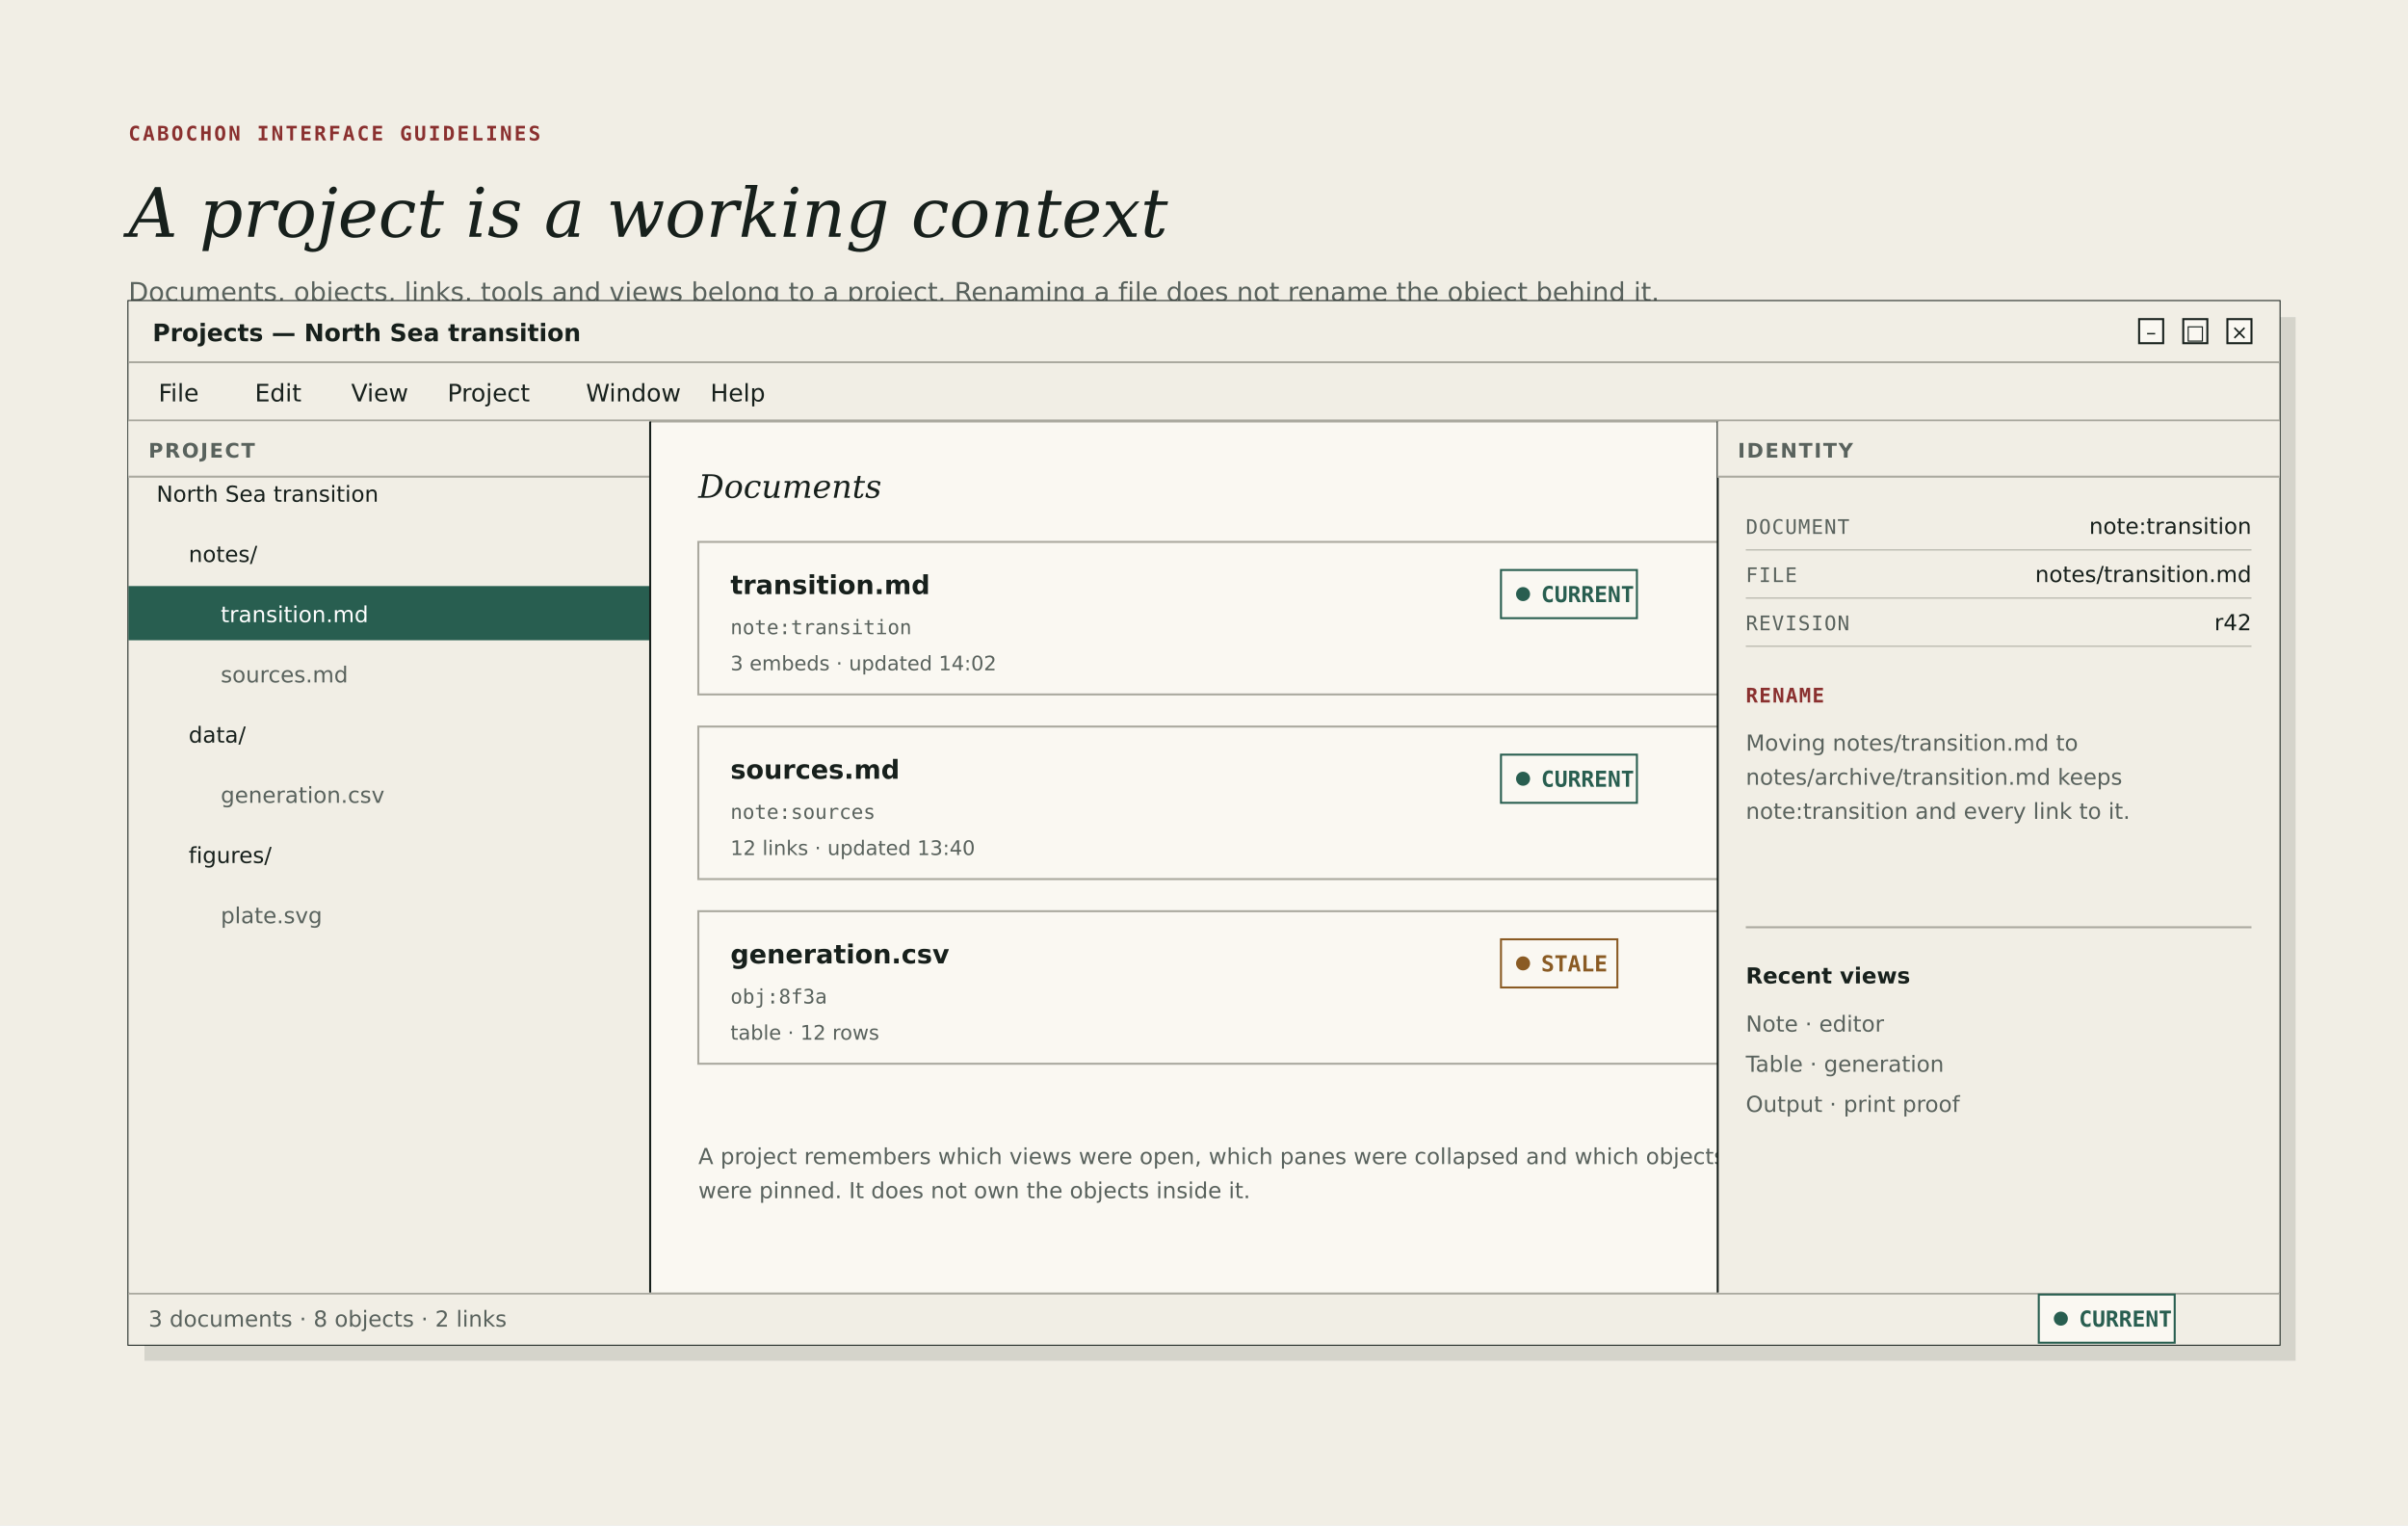
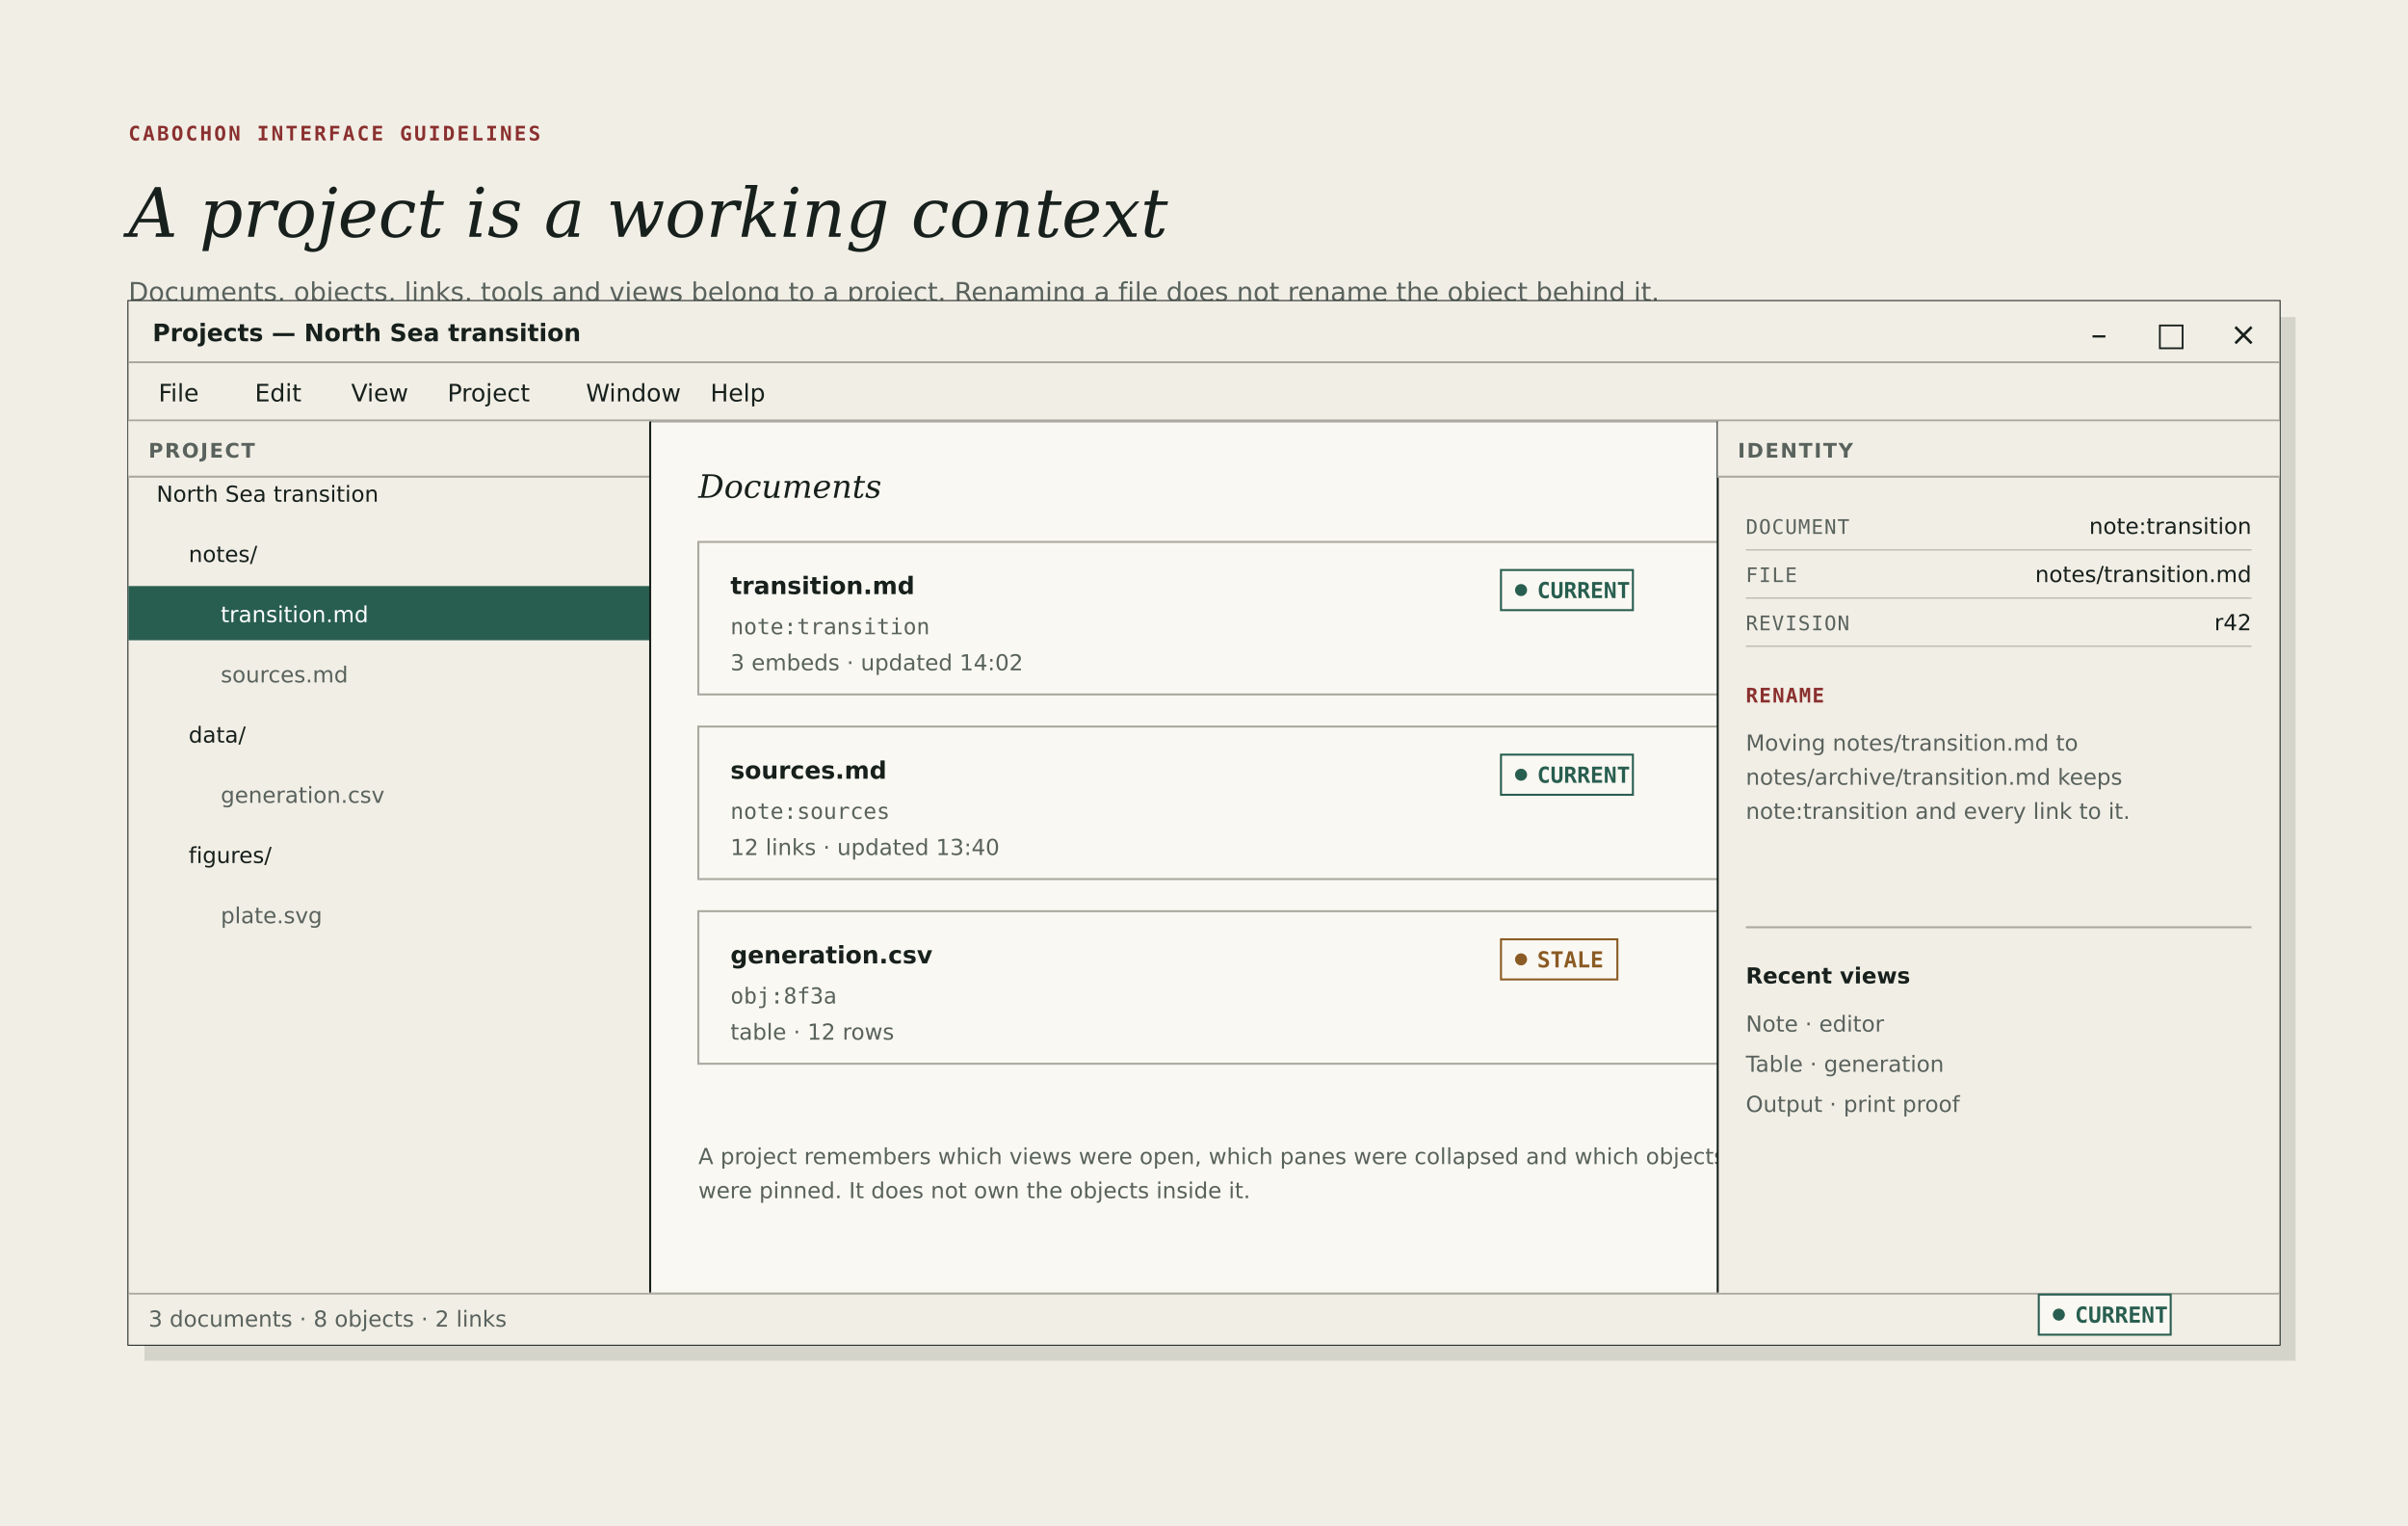
<svg xmlns="http://www.w3.org/2000/svg" viewBox="0 0 1200 760" width="1200" height="760" role="img" aria-labelledby="title desc">
  <rect width="1200" height="760" fill="#F1EEE5" />
  <text x="64" y="70" fill="#8A302F" font-family="'DejaVu Sans Mono', 'Liberation Mono', monospace" font-size="10" font-weight="bold" text-anchor="start" font-style="normal" letter-spacing="1.1">CABOCHON INTERFACE GUIDELINES</text>
  <text x="64" y="118" fill="#17201C" font-family="Georgia, 'DejaVu Serif', 'Times New Roman', serif" font-size="34" font-weight="normal" text-anchor="start" font-style="italic">A project is a working context</text>
  <text x="64" y="150" fill="#59625D" font-family="'DejaVu Sans', 'Liberation Sans', Arial, sans-serif" font-size="13" font-weight="normal" text-anchor="start" font-style="normal">Documents, objects, links, tools and views belong to a project. Renaming a file does not rename the object behind it.</text>
  <rect x="72" y="158" width="1072" height="520" fill="#17201C20" stroke-width="1" rx="0" />
  <rect x="64" y="150" width="1072" height="520" fill="#FAF8F2" stroke="#17201C" stroke-width="1" rx="0" />
  <rect x="64" y="150" width="1072" height="31" fill="#F1EEE5" stroke-width="1" rx="0" />
  <line x1="64" y1="180.5" x2="1136" y2="180.5" stroke="#AAA99F" stroke-width="1" />
  <text x="76" y="170" fill="#17201C" font-family="'DejaVu Sans', 'Liberation Sans', Arial, sans-serif" font-size="12" font-weight="bold" text-anchor="start" font-style="normal">Projects — North Sea transition</text>
-   <rect x="1066" y="159" width="12" height="12" fill="#FAF8F2" stroke="#17201C" stroke-width="1" rx="0" />
-   <text x="1072" y="169" fill="#17201C" font-family="'DejaVu Sans', 'Liberation Sans', Arial, sans-serif" font-size="10" font-weight="normal" text-anchor="middle" font-style="normal">–</text>
-   <rect x="1088" y="159" width="12" height="12" fill="#FAF8F2" stroke="#17201C" stroke-width="1" rx="0" />
-   <text x="1094" y="169" fill="#17201C" font-family="'DejaVu Sans', 'Liberation Sans', Arial, sans-serif" font-size="10" font-weight="normal" text-anchor="middle" font-style="normal">□</text>
-   <rect x="1110" y="159" width="12" height="12" fill="#FAF8F2" stroke="#17201C" stroke-width="1" rx="0" />
-   <text x="1116" y="169" fill="#17201C" font-family="'DejaVu Sans', 'Liberation Sans', Arial, sans-serif" font-size="10" font-weight="normal" text-anchor="middle" font-style="normal">×</text>
+   <text x="1046" y="172" fill="#17201C" font-family="'DejaVu Sans', 'Liberation Sans', Arial, sans-serif" font-size="16" font-weight="normal" text-anchor="middle" font-style="normal">–</text>
+   <text x="1082" y="172" fill="#17201C" font-family="'DejaVu Sans', 'Liberation Sans', Arial, sans-serif" font-size="16" font-weight="normal" text-anchor="middle" font-style="normal">□</text>
+   <text x="1118" y="172" fill="#17201C" font-family="'DejaVu Sans', 'Liberation Sans', Arial, sans-serif" font-size="16" font-weight="normal" text-anchor="middle" font-style="normal">×</text>
  <rect x="64" y="181" width="1072" height="29" fill="#F1EEE5" stroke-width="1" rx="0" />
  <line x1="64" y1="209.5" x2="1136" y2="209.5" stroke="#AAA99F" stroke-width="1" />
  <text x="79" y="200" fill="#17201C" font-family="'DejaVu Sans', 'Liberation Sans', Arial, sans-serif" font-size="12" font-weight="normal" text-anchor="start" font-style="normal">File</text>
  <text x="127" y="200" fill="#17201C" font-family="'DejaVu Sans', 'Liberation Sans', Arial, sans-serif" font-size="12" font-weight="normal" text-anchor="start" font-style="normal">Edit</text>
  <text x="175" y="200" fill="#17201C" font-family="'DejaVu Sans', 'Liberation Sans', Arial, sans-serif" font-size="12" font-weight="normal" text-anchor="start" font-style="normal">View</text>
  <text x="223" y="200" fill="#17201C" font-family="'DejaVu Sans', 'Liberation Sans', Arial, sans-serif" font-size="12" font-weight="normal" text-anchor="start" font-style="normal">Project</text>
  <text x="292" y="200" fill="#17201C" font-family="'DejaVu Sans', 'Liberation Sans', Arial, sans-serif" font-size="12" font-weight="normal" text-anchor="start" font-style="normal">Window</text>
  <text x="354" y="200" fill="#17201C" font-family="'DejaVu Sans', 'Liberation Sans', Arial, sans-serif" font-size="12" font-weight="normal" text-anchor="start" font-style="normal">Help</text>
  <line x1="64" y1="210" x2="1136" y2="210" stroke="#AAA99F" stroke-width="1" />
  <rect x="64" y="644" width="1072" height="26" fill="#F1EEE5" stroke-width="1" rx="0" />
  <line x1="64" y1="644.5" x2="1136" y2="644.5" stroke="#AAA99F" stroke-width="1" />
  <text x="74" y="661" fill="#59625D" font-family="'DejaVu Sans', 'Liberation Sans', Arial, sans-serif" font-size="11" font-weight="normal" text-anchor="start" font-style="normal">3 documents · 8 objects · 2 links</text>
-   <rect x="1016" y="645" width="67.74" height="24" fill="#FAF8F2" stroke="#285E50" stroke-width="1" rx="0" />
-   <circle cx="1027" cy="657" r="3.5" fill="#285E50" stroke-width="1" />
-   <text x="1036" y="661" fill="#285E50" font-family="'DejaVu Sans Mono', 'Liberation Mono', monospace" font-size="11" font-weight="bold" text-anchor="start" font-style="normal">CURRENT</text>
+   <rect x="1016" y="645" width="65.74" height="20" fill="#FAF8F2" stroke="#285E50" stroke-width="1" rx="0" />
+   <circle cx="1026" cy="655" r="3" fill="#285E50" stroke-width="1" />
+   <text x="1034" y="659" fill="#285E50" font-family="'DejaVu Sans Mono', 'Liberation Mono', monospace" font-size="11" font-weight="bold" text-anchor="start" font-style="normal">CURRENT</text>
  <rect x="64" y="210" width="260" height="434" fill="#F1EEE5" stroke-width="1" rx="0" />
  <rect x="64" y="210" width="260" height="28" fill="#F1EEE5" stroke-width="1" rx="0" />
  <line x1="64" y1="237.5" x2="324" y2="237.5" stroke="#AAA99F" stroke-width="1" />
  <text x="74" y="228" fill="#59625D" font-family="'DejaVu Sans', 'Liberation Sans', Arial, sans-serif" font-size="10" font-weight="bold" text-anchor="start" font-style="normal" letter-spacing="0.8">PROJECT</text>
  <text x="78" y="250" fill="#17201C" font-family="'DejaVu Sans', 'Liberation Sans', Arial, sans-serif" font-size="11" font-weight="normal" text-anchor="start" font-style="normal">North Sea transition</text>
  <text x="94" y="280" fill="#17201C" font-family="'DejaVu Sans', 'Liberation Sans', Arial, sans-serif" font-size="11" font-weight="normal" text-anchor="start" font-style="normal">notes/</text>
  <rect x="64" y="292" width="260" height="27" fill="#285E50" stroke-width="1" rx="0" />
  <text x="110" y="310" fill="#FFFFFF" font-family="'DejaVu Sans', 'Liberation Sans', Arial, sans-serif" font-size="11" font-weight="normal" text-anchor="start" font-style="normal">transition.md</text>
  <text x="110" y="340" fill="#59625D" font-family="'DejaVu Sans', 'Liberation Sans', Arial, sans-serif" font-size="11" font-weight="normal" text-anchor="start" font-style="normal">sources.md</text>
  <text x="94" y="370" fill="#17201C" font-family="'DejaVu Sans', 'Liberation Sans', Arial, sans-serif" font-size="11" font-weight="normal" text-anchor="start" font-style="normal">data/</text>
  <text x="110" y="400" fill="#59625D" font-family="'DejaVu Sans', 'Liberation Sans', Arial, sans-serif" font-size="11" font-weight="normal" text-anchor="start" font-style="normal">generation.csv</text>
  <text x="94" y="430" fill="#17201C" font-family="'DejaVu Sans', 'Liberation Sans', Arial, sans-serif" font-size="11" font-weight="normal" text-anchor="start" font-style="normal">figures/</text>
  <text x="110" y="460" fill="#59625D" font-family="'DejaVu Sans', 'Liberation Sans', Arial, sans-serif" font-size="11" font-weight="normal" text-anchor="start" font-style="normal">plate.svg</text>
  <line x1="324" y1="210" x2="324" y2="644" stroke="#17201C" stroke-width="1" />
  <text x="348" y="248" fill="#17201C" font-family="Georgia, 'DejaVu Serif', 'Times New Roman', serif" font-size="16" font-weight="normal" text-anchor="start" font-style="italic">Documents</text>
  <rect x="348" y="270" width="520" height="76" fill="#FAF8F2" stroke="#AAA99F" stroke-width="1" rx="0" />
-   <text x="364" y="296" fill="#17201C" font-family="'DejaVu Sans', 'Liberation Sans', Arial, sans-serif" font-size="13" font-weight="bold" text-anchor="start" font-style="normal">transition.md</text>
-   <text x="364" y="316" fill="#59625D" font-family="'DejaVu Sans Mono', 'Liberation Mono', monospace" font-size="10" font-weight="normal" text-anchor="start" font-style="normal">note:transition</text>
-   <text x="364" y="334" fill="#59625D" font-family="'DejaVu Sans', 'Liberation Sans', Arial, sans-serif" font-size="10" font-weight="normal" text-anchor="start" font-style="normal">3 embeds · updated 14:02</text>
-   <rect x="748" y="284" width="67.74" height="24" fill="#FAF8F2" stroke="#285E50" stroke-width="1" rx="0" />
-   <circle cx="759" cy="296" r="3.5" fill="#285E50" stroke-width="1" />
-   <text x="768" y="300" fill="#285E50" font-family="'DejaVu Sans Mono', 'Liberation Mono', monospace" font-size="11" font-weight="bold" text-anchor="start" font-style="normal">CURRENT</text>
+   <text x="364" y="296" fill="#17201C" font-family="'DejaVu Sans', 'Liberation Sans', Arial, sans-serif" font-size="12" font-weight="bold" text-anchor="start" font-style="normal">transition.md</text>
+   <text x="364" y="316" fill="#59625D" font-family="'DejaVu Sans Mono', 'Liberation Mono', monospace" font-size="11" font-weight="normal" text-anchor="start" font-style="normal">note:transition</text>
+   <text x="364" y="334" fill="#59625D" font-family="'DejaVu Sans', 'Liberation Sans', Arial, sans-serif" font-size="11" font-weight="normal" text-anchor="start" font-style="normal">3 embeds · updated 14:02</text>
+   <rect x="748" y="284" width="65.74" height="20" fill="#FAF8F2" stroke="#285E50" stroke-width="1" rx="0" />
+   <circle cx="758" cy="294" r="3" fill="#285E50" stroke-width="1" />
+   <text x="766" y="298" fill="#285E50" font-family="'DejaVu Sans Mono', 'Liberation Mono', monospace" font-size="11" font-weight="bold" text-anchor="start" font-style="normal">CURRENT</text>
  <rect x="348" y="362" width="520" height="76" fill="#FAF8F2" stroke="#AAA99F" stroke-width="1" rx="0" />
-   <text x="364" y="388" fill="#17201C" font-family="'DejaVu Sans', 'Liberation Sans', Arial, sans-serif" font-size="13" font-weight="bold" text-anchor="start" font-style="normal">sources.md</text>
-   <text x="364" y="408" fill="#59625D" font-family="'DejaVu Sans Mono', 'Liberation Mono', monospace" font-size="10" font-weight="normal" text-anchor="start" font-style="normal">note:sources</text>
-   <text x="364" y="426" fill="#59625D" font-family="'DejaVu Sans', 'Liberation Sans', Arial, sans-serif" font-size="10" font-weight="normal" text-anchor="start" font-style="normal">12 links · updated 13:40</text>
-   <rect x="748" y="376" width="67.74" height="24" fill="#FAF8F2" stroke="#285E50" stroke-width="1" rx="0" />
-   <circle cx="759" cy="388" r="3.5" fill="#285E50" stroke-width="1" />
-   <text x="768" y="392" fill="#285E50" font-family="'DejaVu Sans Mono', 'Liberation Mono', monospace" font-size="11" font-weight="bold" text-anchor="start" font-style="normal">CURRENT</text>
+   <text x="364" y="388" fill="#17201C" font-family="'DejaVu Sans', 'Liberation Sans', Arial, sans-serif" font-size="12" font-weight="bold" text-anchor="start" font-style="normal">sources.md</text>
+   <text x="364" y="408" fill="#59625D" font-family="'DejaVu Sans Mono', 'Liberation Mono', monospace" font-size="11" font-weight="normal" text-anchor="start" font-style="normal">note:sources</text>
+   <text x="364" y="426" fill="#59625D" font-family="'DejaVu Sans', 'Liberation Sans', Arial, sans-serif" font-size="11" font-weight="normal" text-anchor="start" font-style="normal">12 links · updated 13:40</text>
+   <rect x="748" y="376" width="65.74" height="20" fill="#FAF8F2" stroke="#285E50" stroke-width="1" rx="0" />
+   <circle cx="758" cy="386" r="3" fill="#285E50" stroke-width="1" />
+   <text x="766" y="390" fill="#285E50" font-family="'DejaVu Sans Mono', 'Liberation Mono', monospace" font-size="11" font-weight="bold" text-anchor="start" font-style="normal">CURRENT</text>
  <rect x="348" y="454" width="520" height="76" fill="#FAF8F2" stroke="#AAA99F" stroke-width="1" rx="0" />
-   <text x="364" y="480" fill="#17201C" font-family="'DejaVu Sans', 'Liberation Sans', Arial, sans-serif" font-size="13" font-weight="bold" text-anchor="start" font-style="normal">generation.csv</text>
-   <text x="364" y="500" fill="#59625D" font-family="'DejaVu Sans Mono', 'Liberation Mono', monospace" font-size="10" font-weight="normal" text-anchor="start" font-style="normal">obj:8f3a</text>
-   <text x="364" y="518" fill="#59625D" font-family="'DejaVu Sans', 'Liberation Sans', Arial, sans-serif" font-size="10" font-weight="normal" text-anchor="start" font-style="normal">table · 12 rows</text>
-   <rect x="748" y="468" width="58.0" height="24" fill="#FAF8F2" stroke="#8A5B24" stroke-width="1" rx="0" />
-   <circle cx="759" cy="480" r="3.5" fill="#8A5B24" stroke-width="1" />
-   <text x="768" y="484" fill="#8A5B24" font-family="'DejaVu Sans Mono', 'Liberation Mono', monospace" font-size="11" font-weight="bold" text-anchor="start" font-style="normal">STALE</text>
+   <text x="364" y="480" fill="#17201C" font-family="'DejaVu Sans', 'Liberation Sans', Arial, sans-serif" font-size="12" font-weight="bold" text-anchor="start" font-style="normal">generation.csv</text>
+   <text x="364" y="500" fill="#59625D" font-family="'DejaVu Sans Mono', 'Liberation Mono', monospace" font-size="11" font-weight="normal" text-anchor="start" font-style="normal">obj:8f3a</text>
+   <text x="364" y="518" fill="#59625D" font-family="'DejaVu Sans', 'Liberation Sans', Arial, sans-serif" font-size="11" font-weight="normal" text-anchor="start" font-style="normal">table · 12 rows</text>
+   <rect x="748" y="468" width="58.0" height="20" fill="#FAF8F2" stroke="#8A5B24" stroke-width="1" rx="0" />
+   <circle cx="758" cy="478" r="3" fill="#8A5B24" stroke-width="1" />
+   <text x="766" y="482" fill="#8A5B24" font-family="'DejaVu Sans Mono', 'Liberation Mono', monospace" font-size="11" font-weight="bold" text-anchor="start" font-style="normal">STALE</text>
  <text x="348" y="580" fill="#59625D" font-family="'DejaVu Sans', 'Liberation Sans', Arial, sans-serif" font-size="11" font-weight="normal" text-anchor="start" font-style="normal">A project remembers which views were open, which panes were collapsed and which objects</text>
  <text x="348" y="597" fill="#59625D" font-family="'DejaVu Sans', 'Liberation Sans', Arial, sans-serif" font-size="11" font-weight="normal" text-anchor="start" font-style="normal">were pinned. It does not own the objects inside it.</text>
  <rect x="856" y="210" width="280" height="434" fill="#F1EEE5" stroke-width="1" rx="0" />
  <line x1="856" y1="210" x2="856" y2="644" stroke="#17201C" stroke-width="1" />
  <rect x="856" y="210" width="280" height="28" fill="#F1EEE5" stroke-width="1" rx="0" />
  <line x1="856" y1="237.5" x2="1136" y2="237.5" stroke="#AAA99F" stroke-width="1" />
  <text x="866" y="228" fill="#59625D" font-family="'DejaVu Sans', 'Liberation Sans', Arial, sans-serif" font-size="10" font-weight="bold" text-anchor="start" font-style="normal" letter-spacing="0.8">IDENTITY</text>
  <text x="870" y="266" fill="#59625D" font-family="'DejaVu Sans Mono', 'Liberation Mono', monospace" font-size="10" font-weight="normal" text-anchor="start" font-style="normal" letter-spacing="0.5">DOCUMENT</text>
  <text x="1122" y="266" fill="#17201C" font-family="'DejaVu Sans', 'Liberation Sans', Arial, sans-serif" font-size="11" font-weight="normal" text-anchor="end" font-style="normal">note:transition</text>
  <line x1="870" y1="274" x2="1122" y2="274" stroke="#AAA99F" stroke-width="0.5" />
  <text x="870" y="290" fill="#59625D" font-family="'DejaVu Sans Mono', 'Liberation Mono', monospace" font-size="10" font-weight="normal" text-anchor="start" font-style="normal" letter-spacing="0.5">FILE</text>
  <text x="1122" y="290" fill="#17201C" font-family="'DejaVu Sans', 'Liberation Sans', Arial, sans-serif" font-size="11" font-weight="normal" text-anchor="end" font-style="normal">notes/transition.md</text>
  <line x1="870" y1="298" x2="1122" y2="298" stroke="#AAA99F" stroke-width="0.5" />
  <text x="870" y="314" fill="#59625D" font-family="'DejaVu Sans Mono', 'Liberation Mono', monospace" font-size="10" font-weight="normal" text-anchor="start" font-style="normal" letter-spacing="0.5">REVISION</text>
  <text x="1122" y="314" fill="#17201C" font-family="'DejaVu Sans', 'Liberation Sans', Arial, sans-serif" font-size="11" font-weight="normal" text-anchor="end" font-style="normal">r42</text>
  <line x1="870" y1="322" x2="1122" y2="322" stroke="#AAA99F" stroke-width="0.5" />
  <text x="870" y="350" fill="#8A302F" font-family="'DejaVu Sans Mono', 'Liberation Mono', monospace" font-size="10" font-weight="bold" text-anchor="start" font-style="normal" letter-spacing="0.6">RENAME</text>
  <text x="870" y="374" fill="#59625D" font-family="'DejaVu Sans', 'Liberation Sans', Arial, sans-serif" font-size="11" font-weight="normal" text-anchor="start" font-style="normal">Moving notes/transition.md to</text>
  <text x="870" y="391" fill="#59625D" font-family="'DejaVu Sans', 'Liberation Sans', Arial, sans-serif" font-size="11" font-weight="normal" text-anchor="start" font-style="normal">notes/archive/transition.md keeps</text>
  <text x="870" y="408" fill="#59625D" font-family="'DejaVu Sans', 'Liberation Sans', Arial, sans-serif" font-size="11" font-weight="normal" text-anchor="start" font-style="normal">note:transition and every link to it.</text>
  <line x1="870" y1="462" x2="1122" y2="462" stroke="#AAA99F" stroke-width="1" />
  <text x="870" y="490" fill="#17201C" font-family="'DejaVu Sans', 'Liberation Sans', Arial, sans-serif" font-size="11" font-weight="bold" text-anchor="start" font-style="normal">Recent views</text>
  <text x="870" y="514" fill="#59625D" font-family="'DejaVu Sans', 'Liberation Sans', Arial, sans-serif" font-size="11" font-weight="normal" text-anchor="start" font-style="normal">Note · editor</text>
  <text x="870" y="534" fill="#59625D" font-family="'DejaVu Sans', 'Liberation Sans', Arial, sans-serif" font-size="11" font-weight="normal" text-anchor="start" font-style="normal">Table · generation</text>
  <text x="870" y="554" fill="#59625D" font-family="'DejaVu Sans', 'Liberation Sans', Arial, sans-serif" font-size="11" font-weight="normal" text-anchor="start" font-style="normal">Output · print proof</text>
</svg>
